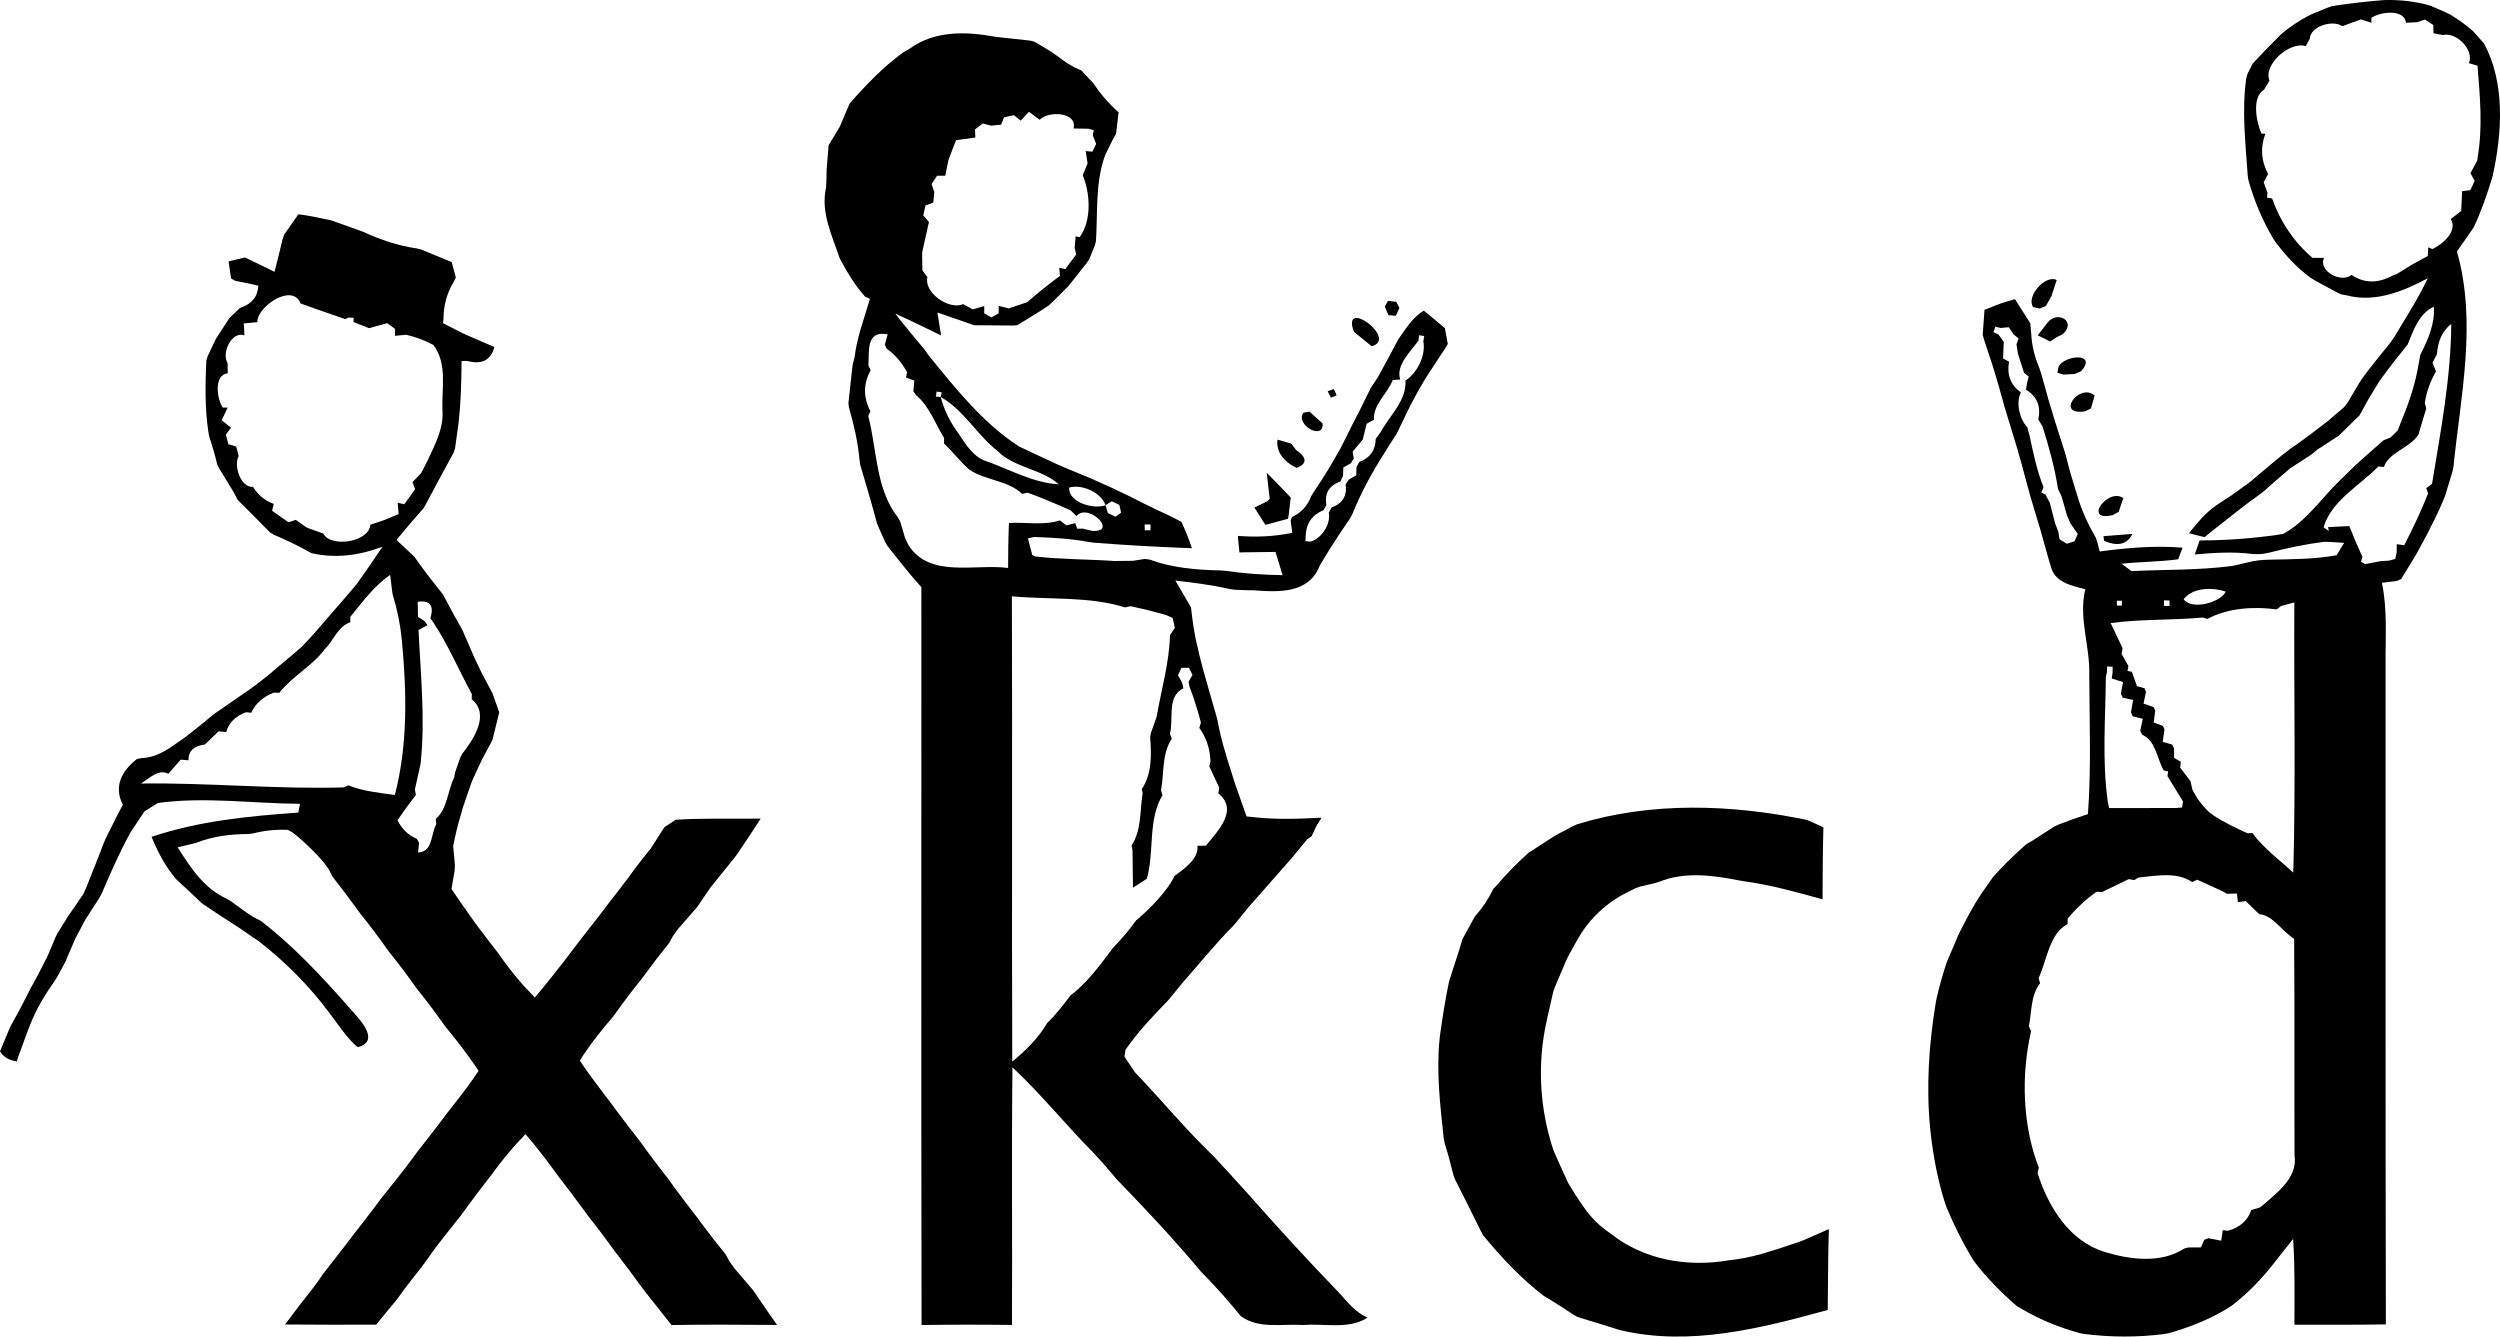
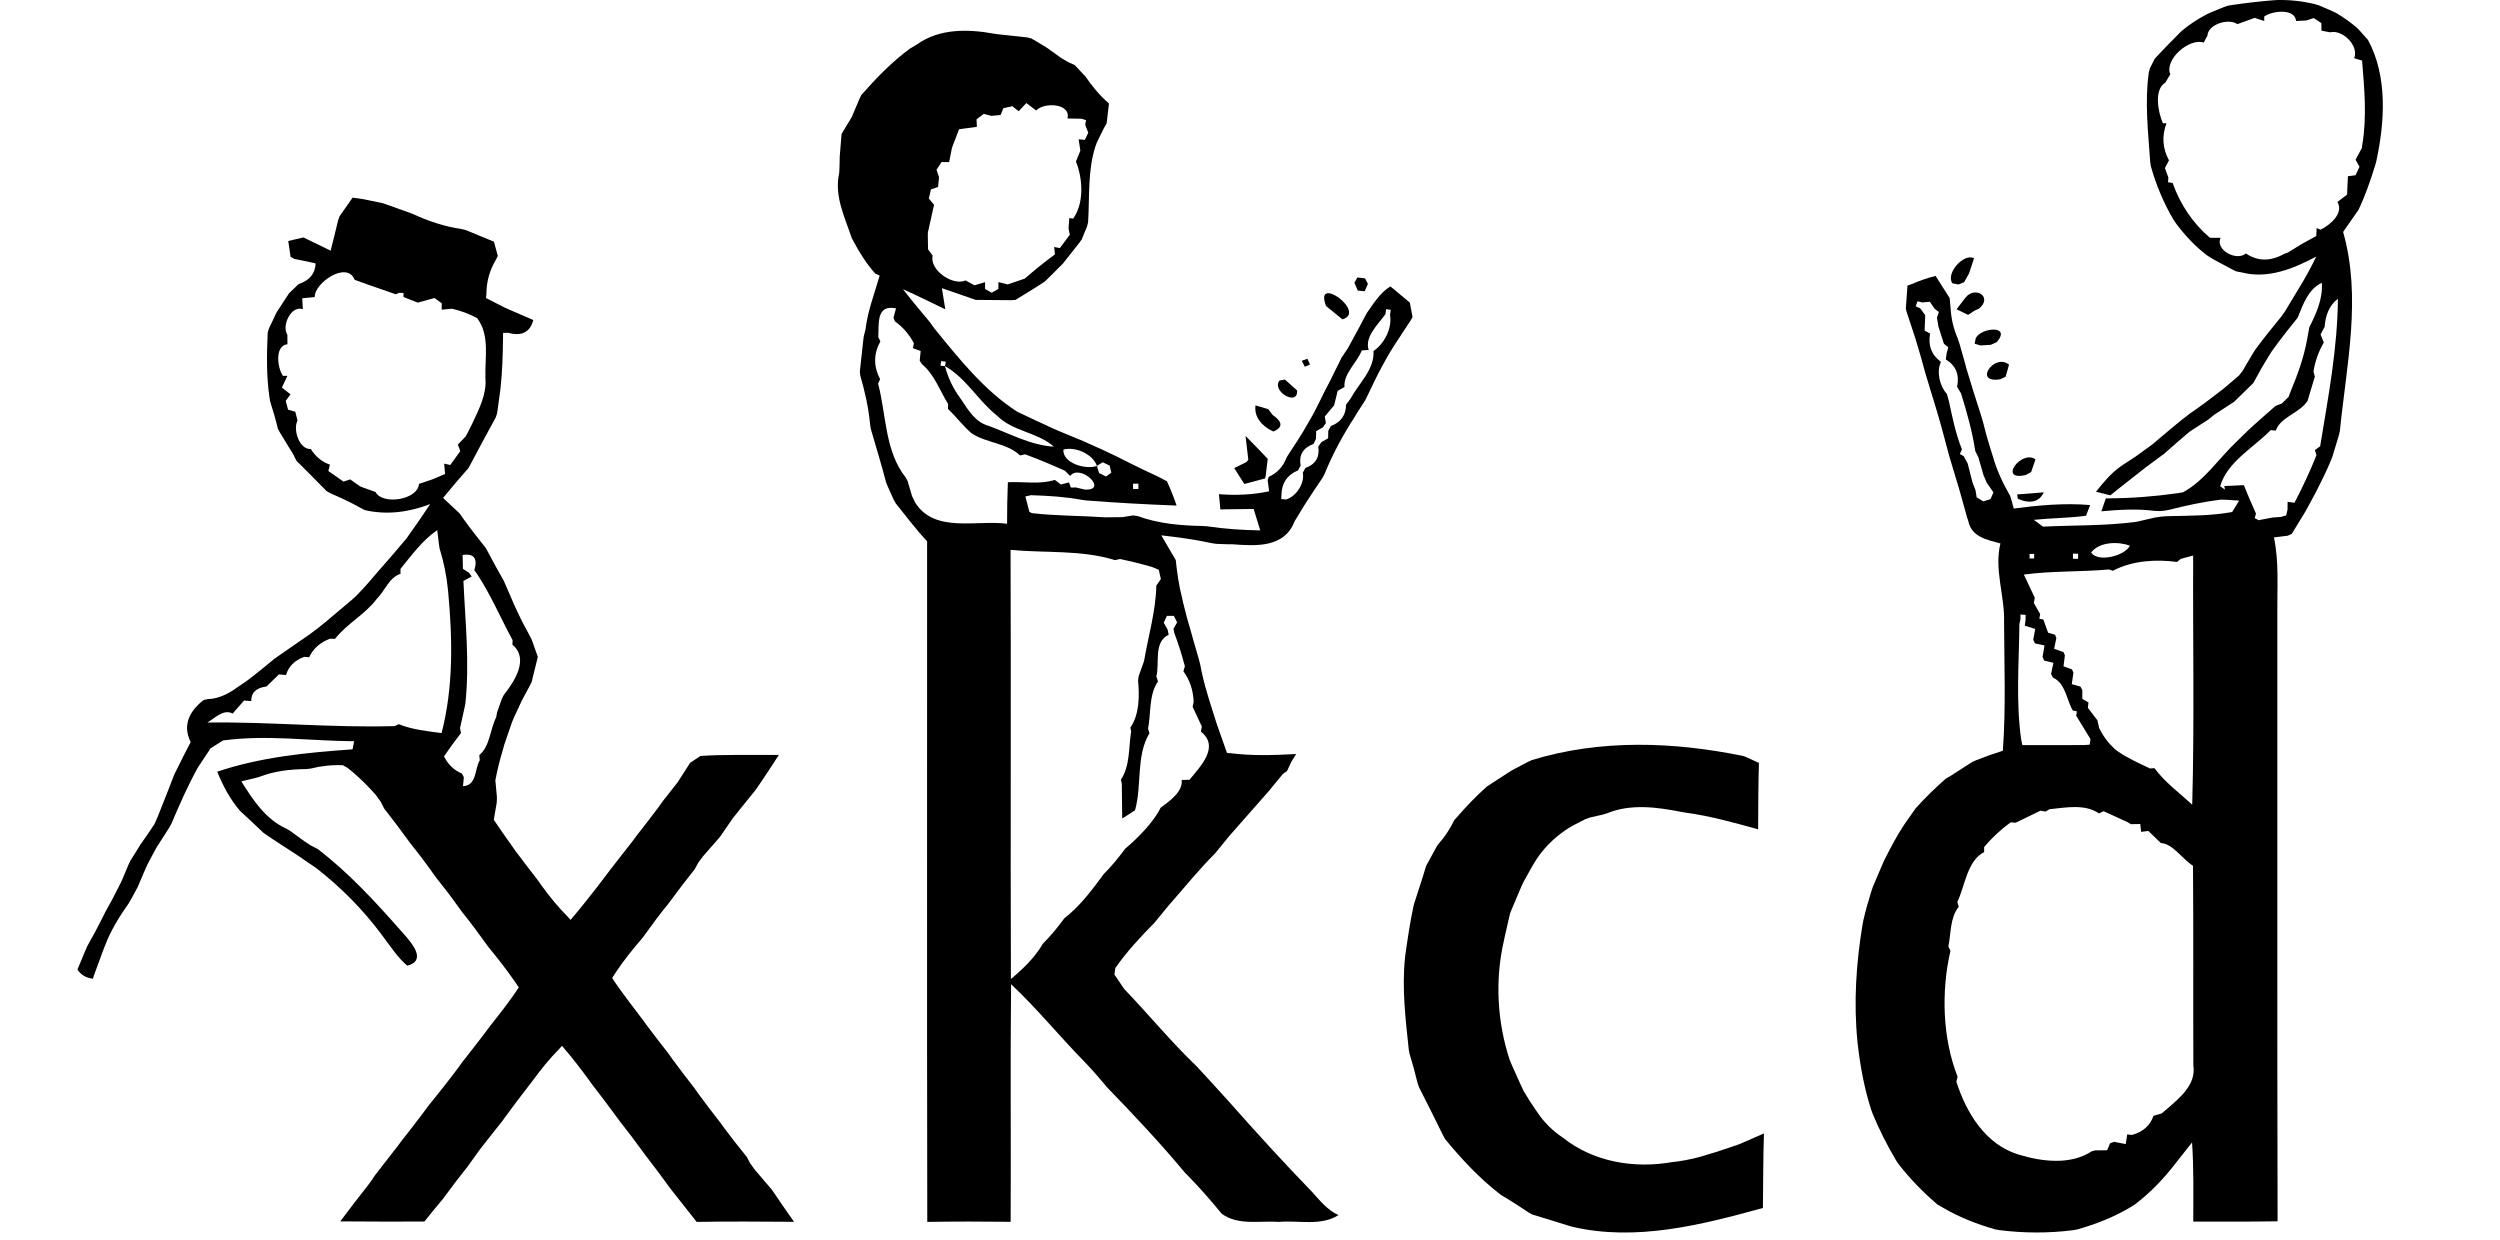
- <svg xmlns="http://www.w3.org/2000/svg" viewBox="103.488 64.851 264.903 141.626" width="264.903" height="141.626">
+ <svg xmlns="http://www.w3.org/2000/svg" viewBox="94.588 64.851 287.266 142.463" width="287.266px" height="142.463px">
  <g id="#000000ff" transform="matrix(1, 0, 0, 1, 35.55813, -19.73566)" style="">
    <path fill="#000000" opacity="1.00" d="M 314.98 85.25 L 315.59 85.15 C 317.16 84.92 318.75 84.74 320.34 84.61 L 320.71 84.59 C 322.15 84.56 323.59 84.71 325.01 85.06 L 325.51 85.21 C 325.89 85.38 326.66 85.71 327.05 85.88 L 327.51 86.10 C 328.39 86.62 329.22 87.22 329.99 87.90 C 330.28 88.22 330.85 88.86 331.13 89.18 C 333.40 93.37 333.06 98.63 332.07 103.17 L 331.93 103.66 C 331.39 105.38 330.81 107.09 330.03 108.71 C 329.71 109.17 329.08 110.07 328.76 110.53 L 328.27 111.24 C 330.41 118.77 328.66 126.49 327.90 134.07 L 327.79 134.58 C 327.60 135.21 327.22 136.45 327.03 137.08 L 326.84 137.56 C 326.35 138.75 325.77 139.89 325.19 141.04 L 324.95 141.49 C 324.74 141.87 324.33 142.63 324.13 143.01 L 323.87 143.47 C 323.50 144.08 322.74 145.32 322.37 145.93 L 321.92 146.14 C 321.52 146.19 320.72 146.29 320.32 146.34 C 320.92 149.19 320.68 152.11 320.71 155.00 C 320.73 178.31 320.68 201.61 320.74 224.92 C 317.51 224.98 314.28 224.95 311.05 224.96 C 311.05 221.92 311.12 218.89 310.91 215.86 C 310.49 216.40 309.64 217.47 309.22 218.00 C 309.15 218.08 309.03 218.24 308.97 218.32 C 307.64 220.04 306.13 221.62 304.40 222.94 L 303.97 223.22 C 302.03 224.41 299.89 225.24 297.71 225.86 L 297.20 225.95 C 294.41 226.30 291.59 226.29 288.81 225.94 L 288.30 225.85 C 286.22 225.27 284.20 224.47 282.34 223.39 L 281.65 222.99 C 280.01 221.59 278.49 220.03 277.17 218.33 L 276.88 217.89 C 275.86 216.17 274.96 214.38 274.20 212.54 L 274.02 212.04 C 273.25 209.63 272.79 207.13 272.50 204.62 C 272.49 204.55 272.48 204.41 272.47 204.33 C 272.01 199.83 272.31 195.27 273.05 190.81 L 273.15 190.30 C 273.41 189.18 273.72 188.07 274.07 186.97 L 274.24 186.47 C 274.54 185.77 275.14 184.36 275.44 183.66 C 275.47 183.59 275.54 183.45 275.57 183.38 C 276.28 181.98 277.01 180.57 277.89 179.26 C 278.20 178.81 278.84 177.92 279.15 177.47 C 280.23 176.26 281.40 175.13 282.61 174.06 L 283.31 173.65 C 283.46 173.55 283.78 173.34 283.94 173.24 C 284.36 172.97 285.20 172.43 285.62 172.16 L 286.10 171.94 C 287.11 171.54 288.13 171.18 289.17 170.85 C 289.53 165.93 289.33 161.00 289.31 156.07 C 289.40 153.04 288.15 150.04 288.89 147.03 C 287.39 146.62 285.59 146.30 285.21 144.50 L 285.05 144.00 C 284.74 142.88 284.42 141.76 284.11 140.64 L 283.96 140.15 C 283.77 139.51 283.38 138.23 283.19 137.59 L 283.04 137.09 C 282.46 134.91 281.89 132.74 281.22 130.60 L 281.06 130.09 C 280.87 129.46 280.49 128.19 280.29 127.55 L 280.15 127.04 C 279.84 125.89 279.51 124.75 279.16 123.62 L 279.00 123.11 C 278.79 122.48 278.37 121.21 278.16 120.57 L 278.02 120.07 C 278.06 119.41 278.16 118.08 278.21 117.41 C 278.33 117.36 278.58 117.27 278.70 117.23 C 279.59 116.84 280.50 116.53 281.44 116.29 C 281.85 116.93 282.66 118.20 283.06 118.84 C 283.09 119.15 283.14 119.77 283.17 120.07 C 283.24 121.24 283.51 122.36 283.97 123.44 L 284.20 124.12 C 284.36 124.69 284.68 125.81 284.84 126.38 L 284.97 126.89 C 285.17 127.53 285.56 128.83 285.76 129.48 L 285.92 129.98 C 286.12 130.60 286.52 131.84 286.71 132.46 L 286.86 132.97 C 287.15 134.16 287.48 135.33 287.85 136.49 L 288.01 136.99 C 288.46 138.60 289.17 140.12 290.01 141.57 L 290.17 142.07 L 290.42 143.02 C 293.33 142.64 296.27 142.37 299.20 142.62 L 298.73 143.85 C 296.74 144.12 294.72 144.11 292.73 144.32 C 293.00 144.52 293.52 144.90 293.78 145.10 C 297.32 144.93 300.89 145.02 304.41 144.56 C 304.48 144.54 304.61 144.52 304.68 144.51 L 306.68 144.05 L 307.27 143.96 L 307.84 143.91 L 308.44 143.89 C 310.80 143.84 313.18 143.85 315.52 143.42 C 315.72 143.09 316.12 142.44 316.32 142.11 L 314.78 142.01 L 314.17 142.00 C 312.21 142.25 310.27 142.66 308.36 143.15 L 307.78 143.26 L 307.22 143.31 L 306.63 143.29 C 304.58 143.03 302.53 143.15 300.49 143.34 L 301.00 141.86 L 301.27 141.85 C 303.96 141.84 306.64 141.63 309.31 141.25 L 309.88 141.15 C 312.39 139.77 313.97 137.27 316.02 135.34 C 316.36 135.01 317.03 134.35 317.37 134.02 C 318.39 133.07 319.45 132.17 320.49 131.24 L 321.24 130.94 C 321.43 130.75 321.81 130.38 322.00 130.19 L 322.28 129.46 C 323.05 127.61 323.73 125.72 324.10 123.75 C 324.17 123.36 324.32 122.57 324.39 122.18 C 325.19 120.60 325.96 118.90 325.82 117.08 C 324.24 117.82 323.66 119.59 323.05 121.09 C 322.76 121.46 322.17 122.19 321.88 122.55 C 321.26 123.33 320.66 124.13 320.08 124.94 L 319.78 125.42 C 319.23 126.29 318.71 127.18 318.23 128.09 L 317.95 128.60 C 317.21 129.31 316.47 130.04 315.74 130.76 C 315.18 131.13 314.05 131.86 313.49 132.22 C 313.32 132.36 312.98 132.64 312.80 132.78 C 312.25 133.14 311.15 133.86 310.60 134.21 C 309.63 135.04 308.66 135.87 307.71 136.72 C 307.19 137.10 306.16 137.87 305.64 138.25 C 304.28 139.34 302.88 140.39 301.53 141.50 L 301.14 141.41 L 299.87 141.09 C 300.71 140.04 301.58 138.98 302.69 138.19 L 303.13 137.89 C 303.45 137.68 304.10 137.26 304.42 137.05 C 304.91 136.69 305.89 135.98 306.38 135.63 C 306.50 135.52 306.76 135.31 306.88 135.20 C 308.14 134.14 309.39 133.06 310.71 132.07 L 311.35 131.63 C 312.44 130.86 313.49 130.05 314.54 129.24 C 314.98 128.86 315.87 128.11 316.31 127.73 C 316.42 127.59 316.64 127.30 316.75 127.16 L 317.02 126.68 C 317.24 126.29 317.70 125.53 317.93 125.15 L 318.22 124.70 C 319.15 123.43 320.15 122.21 321.15 120.98 C 321.27 120.82 321.51 120.49 321.62 120.32 L 321.96 119.75 C 322.21 119.34 322.71 118.52 322.95 118.11 L 323.23 117.65 C 323.94 116.49 324.59 115.30 325.18 114.07 C 322.56 115.46 319.63 116.67 316.62 115.89 L 316.02 115.78 C 315.91 115.73 315.69 115.63 315.59 115.58 C 315.02 115.28 313.90 114.67 313.33 114.37 L 312.66 113.95 C 311.30 112.93 310.14 111.68 309.12 110.33 L 308.82 109.90 C 307.67 107.97 306.79 105.87 306.18 103.70 L 306.10 103.18 C 305.87 99.77 305.46 96.33 305.94 92.92 L 306.07 92.43 C 306.21 92.15 306.49 91.60 306.63 91.32 C 307.50 90.38 308.40 89.46 309.31 88.55 C 309.39 88.47 309.55 88.31 309.63 88.22 C 310.53 87.45 311.52 86.79 312.58 86.24 L 313.07 86.01 L 314.54 85.41 C 314.65 85.37 314.87 85.29 314.98 85.25 M 319.20 86.49 L 319.21 87.00 L 318.10 86.64 C 317.60 86.82 316.61 87.18 316.12 87.36 C 315.09 86.64 312.74 87.39 312.68 88.68 L 312.25 89.48 C 310.60 88.92 307.70 91.42 308.41 93.13 L 307.83 94.09 C 306.51 94.87 307.00 97.48 307.56 98.75 L 307.97 98.75 C 307.42 100.23 307.52 101.65 308.26 103.01 L 307.79 103.90 L 308.19 104.99 L 308.15 105.53 L 308.68 105.61 C 309.53 108.04 311.00 110.25 312.97 111.91 L 314.19 111.91 C 313.54 113.33 316.05 114.63 317.10 113.71 C 318.45 114.63 319.92 114.64 321.52 113.75 C 321.62 113.72 321.81 113.65 321.90 113.62 L 323.42 112.68 C 323.48 112.65 323.62 112.57 323.68 112.53 L 325.18 111.71 L 325.23 110.79 L 325.66 110.98 C 326.72 110.50 328.40 109.08 327.61 107.80 L 328.73 106.94 C 328.73 106.84 328.74 106.65 328.74 106.55 L 328.82 104.84 L 329.70 104.72 L 330.15 103.75 L 329.70 102.94 L 330.43 101.58 C 330.43 101.50 330.45 101.35 330.46 101.28 C 331.02 98.05 330.71 94.79 330.45 91.55 L 329.54 91.28 C 330.12 89.85 328.19 87.94 326.77 88.30 L 325.78 88.11 L 325.77 87.24 L 324.89 86.66 L 324.03 86.94 L 322.87 87.00 C 322.72 85.51 320.12 85.82 319.20 86.49 M 279.36 119.20 L 279.16 119.79 L 279.68 120.02 L 280.25 120.81 C 280.24 121.25 280.20 122.13 280.18 122.57 L 280.81 122.91 C 280.56 124.30 280.98 125.39 282.06 126.17 C 281.51 127.29 281.93 129.00 282.74 129.85 L 282.97 130.68 C 283.37 132.54 283.75 134.44 284.47 136.22 L 284.23 136.76 L 284.67 137.00 L 285.13 137.85 C 285.26 138.39 285.54 139.47 285.68 140.01 L 286.03 140.92 L 286.16 141.73 L 286.93 142.20 L 287.75 141.94 L 288.09 141.16 C 287.89 140.88 287.50 140.32 287.31 140.04 L 286.94 139.16 C 286.80 138.65 286.51 137.64 286.36 137.14 L 286.00 136.41 C 285.66 134.16 285.04 131.97 284.37 129.80 L 283.91 129.03 C 284.21 127.65 283.78 126.60 282.61 125.88 L 282.72 125.15 L 282.90 124.49 L 282.40 124.09 C 282.24 123.59 281.92 122.59 281.76 122.09 L 281.60 121.07 L 281.82 120.44 L 281.32 120.05 L 280.78 119.26 L 279.91 119.34 L 279.36 119.20 M 326.15 122.12 L 325.68 123.02 L 326.05 123.94 C 325.45 124.98 325.05 126.09 324.86 127.29 L 325.02 127.86 C 324.84 128.45 324.48 129.63 324.31 130.22 L 324.20 130.62 C 323.28 132.08 321.07 132.48 320.53 134.07 L 319.95 134.01 C 317.96 136.05 314.97 137.63 314.14 140.46 C 314.28 140.56 314.56 140.75 314.69 140.85 L 314.62 140.44 C 315.18 140.41 316.30 140.36 316.86 140.33 C 317.30 141.43 317.77 142.53 318.26 143.61 L 318.10 144.12 L 318.56 144.36 L 320.18 144.05 L 321.09 143.99 L 321.73 143.81 L 321.88 143.15 L 321.89 142.25 L 322.68 142.36 C 323.61 140.57 324.47 138.75 325.21 136.88 L 325.02 136.31 L 325.63 135.86 C 326.55 130.25 327.63 124.61 327.67 118.92 C 326.65 119.67 326.23 120.89 326.15 122.12 M 299.31 148.08 C 300.16 149.28 303.25 148.42 303.77 147.28 C 302.39 146.79 300.26 146.83 299.31 148.08 M 292.24 148.24 L 292.24 148.76 L 292.76 148.76 L 292.77 148.24 L 292.24 148.24 M 297.23 148.20 L 297.22 148.79 L 297.81 148.80 L 297.82 148.22 L 297.23 148.20 M 301.82 150.17 L 301.34 150.02 C 298.09 150.32 294.81 150.17 291.58 150.61 C 291.89 151.27 292.52 152.61 292.84 153.27 L 292.73 153.87 L 293.46 155.16 L 293.36 155.68 L 293.82 155.77 L 294.37 157.29 L 295.17 157.52 L 295.32 157.90 L 295.06 159.14 L 296.14 159.52 L 296.30 159.89 L 296.14 161.15 L 297.11 161.50 L 297.28 161.88 L 297.09 163.20 L 298.09 163.48 L 298.30 163.89 L 298.30 164.90 L 299.01 165.30 L 298.94 165.92 C 299.21 166.28 299.76 167.00 300.04 167.36 L 300.23 168.23 C 300.68 169.16 301.28 169.96 302.03 170.66 C 302.13 170.73 302.34 170.89 302.45 170.97 C 303.58 171.74 304.84 172.30 306.08 172.89 L 306.59 172.85 C 307.79 174.48 309.45 175.69 310.93 177.05 C 311.19 167.51 310.99 157.96 311.04 148.42 L 309.63 148.80 L 309.18 149.16 C 306.75 148.83 304.02 149.00 301.82 150.17 M 291.20 155.20 L 291.19 155.77 L 291.07 156.30 C 291.03 160.70 290.66 165.16 291.27 169.52 C 291.30 169.69 291.37 170.04 291.41 170.21 C 293.78 170.22 296.15 170.20 298.53 170.20 L 299.15 170.15 L 299.24 169.51 C 298.83 168.84 298.01 167.50 297.60 166.83 L 297.67 166.32 L 297.21 166.23 C 296.48 165.01 296.39 163.10 294.93 162.45 L 294.71 162.03 L 294.98 160.75 L 293.91 160.49 L 293.73 160.07 L 293.96 158.75 L 292.86 158.52 L 292.66 158.10 L 292.89 156.86 L 291.69 156.48 L 291.78 155.85 L 291.79 155.24 L 291.20 155.20 M 294.08 177.84 L 293.49 177.74 C 292.78 178.08 291.35 178.77 290.64 179.12 L 290.08 179.08 C 288.94 179.89 287.92 180.85 287.02 181.91 L 287.02 182.50 C 285.07 183.49 284.84 186.33 283.94 188.23 L 284.10 188.77 C 283.09 190.07 283.22 191.81 282.91 193.34 L 283.15 193.84 C 282.08 198.47 282.22 203.86 283.97 208.31 L 283.83 208.88 C 284.97 212.47 287.19 216.12 291.00 217.26 C 293.66 218.07 296.94 218.48 299.38 216.88 L 299.80 216.77 L 301.15 216.76 L 301.49 215.96 L 301.95 215.79 L 303.29 216.05 L 303.46 214.94 L 304.01 215.00 C 305.29 214.64 306.11 213.90 306.48 212.80 L 307.41 212.53 C 307.58 212.39 307.92 212.10 308.09 211.96 C 309.54 210.70 311.40 209.18 311.06 207.01 C 311.03 199.36 311.08 191.71 311.02 184.07 C 309.81 183.31 308.67 181.51 307.33 181.46 C 306.97 181.11 306.25 180.42 305.89 180.07 L 305.06 180.17 L 304.96 179.27 L 303.89 179.29 L 303.48 179.05 C 302.80 178.74 301.43 178.11 300.75 177.80 L 300.21 178.05 C 298.57 176.93 296.37 177.39 294.54 177.57 C 294.43 177.64 294.20 177.77 294.08 177.84 Z" />
    <path d="M164.34,89.73 C166.96,87.83 170.27,87.91 173.32,88.47 C173.41,88.48 173.59,88.51 173.68,88.52 C174.54,88.61 176.24,88.80 177.10,88.89 L177.57,89.02 C177.90,89.22 178.58,89.62 178.91,89.82 L179.38,90.11 C179.77,90.39 180.56,90.95 180.95,91.24 C181.15,91.35 181.54,91.59 181.74,91.71 L182.52,92.06 L183.24,92.83 L183.75,93.37 C184.53,94.51 185.41,95.58 186.46,96.48 C186.39,97.05 186.26,98.19 186.19,98.76 L185.85,99.36 C185.65,99.76 185.26,100.57 185.06,100.97 L184.88,101.47 C184.00,104.25 184.24,107.24 184.06,110.12 L183.94,110.61 C183.79,110.98 183.48,111.72 183.33,112.09 L183.05,112.49 C182.42,113.29 181.78,114.09 181.15,114.89 C180.77,115.27 180.02,116.02 179.65,116.39 C179.51,116.53 179.23,116.80 179.08,116.94 C177.98,117.68 176.84,118.35 175.71,119.05 L175.21,119.08 C174.31,119.07 172.50,119.05 171.60,119.05 L171.16,119.05 C169.86,118.60 168.56,118.15 167.26,117.70 C167.36,118.31 167.56,119.52 167.65,120.13 C166.04,119.35 164.43,118.55 162.79,117.82 C163.78,119.10 164.82,120.34 165.86,121.58 L166.36,122.28 C169.21,125.78 172.09,129.43 175.92,131.90 L176.43,132.14 C176.83,132.33 177.62,132.70 178.02,132.89 L178.57,133.14 C178.94,133.31 179.70,133.67 180.07,133.84 L180.60,134.07 C181.16,134.30 182.28,134.77 182.84,135.00 L183.48,135.26 C183.85,135.43 184.59,135.76 184.96,135.93 L185.47,136.15 C185.85,136.33 186.61,136.69 186.99,136.87 L187.47,137.10 C187.85,137.29 188.60,137.67 188.98,137.86 L189.47,138.10 C190.67,138.72 191.94,139.22 193.12,139.89 C193.54,140.80 193.91,141.73 194.23,142.68 C190.76,142.55 187.29,142.36 183.83,142.09 L183.33,142.02 C181.43,141.67 179.50,141.55 177.58,141.49 L177.53,141.48 C177.47,141.50 177.34,141.52 177.28,141.54 L176.85,141.63 C176.96,142.07 177.20,142.96 177.31,143.40 C177.38,143.44 177.53,143.51 177.60,143.55 C180.40,143.87 183.22,143.84 186.04,144.03 C186.52,144.02 187.49,144.01 187.98,144.01 L189.24,143.81 L189.74,143.88 C192.15,144.77 194.74,144.98 197.29,145.03 L197.80,145.07 C199.80,145.37 201.82,145.50 203.84,145.53 C203.65,144.92 203.27,143.69 203.08,143.07 C202.24,143.08 200.57,143.10 199.74,143.11 L199.26,143.13 C199.22,142.69 199.13,141.81 199.09,141.37 C201.02,141.52 202.96,141.45 204.86,141.04 C204.82,140.72 204.73,140.07 204.69,139.75 L204.83,139.37 C205.80,138.93 206.48,138.19 206.87,137.15 L207.15,136.70 C207.73,135.84 208.29,134.97 208.83,134.08 L209.10,133.61 C209.31,133.25 209.72,132.53 209.93,132.17 L210.18,131.68 C210.37,131.30 210.75,130.54 210.94,130.17 L211.19,129.65 C211.40,129.25 211.80,128.46 212.01,128.07 L212.26,127.55 C212.43,127.21 212.77,126.52 212.94,126.18 L213.19,125.67 C213.37,125.40 213.73,124.87 213.91,124.60 C214.23,124.01 214.88,122.82 215.20,122.23 C215.36,121.93 215.67,121.34 215.82,121.05 L216.09,120.55 C216.88,119.44 217.60,118.23 218.79,117.50 L219.24,117.86 C219.69,118.24 220.58,118.99 221.03,119.36 C221.11,119.78 221.26,120.61 221.34,121.03 L221.10,121.44 C220.86,121.81 220.37,122.54 220.13,122.91 L219.83,123.38 C218.40,125.46 217.25,127.73 216.18,130.02 L215.92,130.55 C215.69,130.90 215.25,131.60 215.02,131.95 L214.73,132.43 C213.37,134.53 212.17,136.73 211.23,139.05 L211.00,139.49 C210.76,139.84 210.28,140.55 210.04,140.91 L209.73,141.38 C209.15,142.25 208.60,143.12 208.07,144.02 L207.78,144.50 C206.61,147.54 203.37,147.33 200.68,147.13 L200.16,147.13 L198.80,147.08 L198.31,147.01 C196.38,146.58 194.43,146.33 192.47,146.10 C193.02,147.05 193.57,148.00 194.13,148.94 C194.29,150.38 194.48,151.83 194.85,153.24 L194.98,153.84 C195.25,154.98 195.56,156.11 195.90,157.24 L196.06,157.82 C196.25,158.47 196.62,159.77 196.81,160.42 L196.94,160.94 C197.16,162.13 197.45,163.30 197.81,164.46 L197.96,164.98 C198.17,165.63 198.58,166.93 198.78,167.58 L198.96,168.10 C199.19,168.75 199.65,170.04 199.87,170.69 L200.02,171.10 L200.45,171.14 C202.88,171.44 205.32,171.37 207.76,171.24 L207.97,171.23 L207.43,172.09 C207.30,172.36 207.05,172.91 206.92,173.18 C206.80,173.27 206.56,173.43 206.44,173.52 C206.03,174.01 205.22,174.99 204.82,175.49 C203.30,177.21 201.79,178.94 200.27,180.66 C199.87,181.14 199.08,182.12 198.68,182.61 C196.77,184.53 195.07,186.64 193.29,188.66 C192.89,189.15 192.09,190.12 191.69,190.61 C190.08,192.25 188.50,193.93 187.19,195.82 L187.08,196.56 C187.37,196.98 187.93,197.82 188.21,198.23 C191.02,201.16 193.60,204.31 196.54,207.12 C197.77,208.43 198.97,209.78 200.19,211.11 C203.32,214.66 206.51,218.15 209.80,221.55 C210.70,222.54 211.57,223.65 212.83,224.21 C210.80,225.50 208.26,224.79 206.01,224.99 C203.80,224.83 201.33,225.45 199.41,224.05 C198.17,222.53 196.87,221.05 195.50,219.65 C195.42,219.58 195.27,219.42 195.19,219.34 C192.36,215.94 189.33,212.72 186.26,209.55 C185.45,208.58 184.63,207.62 183.76,206.71 C180.85,203.76 178.24,200.52 175.21,197.68 C175.11,206.78 175.21,215.88 175.16,224.98 C171.97,224.94 168.77,224.94 165.58,224.99 C165.53,198.93 165.57,172.86 165.56,146.80 C164.29,145.42 163.16,143.93 161.99,142.47 L161.74,142.05 C161.57,141.66 161.22,140.88 161.04,140.49 L160.85,140.02 C160.30,137.95 159.69,135.89 159.08,133.84 L159.00,133.25 C158.82,131.37 158.40,129.54 157.88,127.74 L157.83,127.30 C157.92,126.47 158.10,124.81 158.19,123.98 L158.28,123.24 L158.40,122.76 C158.42,122.67 158.46,122.49 158.49,122.41 L158.49,122.38 C158.73,120.38 159.45,118.50 160.01,116.58 L160.11,116.25 L159.61,116.03 C158.61,114.92 157.82,113.66 157.12,112.35 L156.89,111.92 C156.09,109.50 154.87,107.11 155.46,104.46 C155.47,104.31 155.48,104.02 155.49,103.87 L155.51,103.15 C155.51,103.01 155.52,102.72 155.52,102.58 C155.57,101.94 155.67,100.64 155.73,99.99 L155.98,99.56 C156.22,99.17 156.68,98.40 156.91,98.02 L157.13,97.50 C157.29,97.12 157.62,96.35 157.78,95.97 L157.99,95.52 C159.70,93.57 161.51,91.69 163.62,90.15 L164.34,89.73 M174.32,97.02 L174.01,97.80 L172.94,97.90 L172.07,97.67 L171.24,98.30 L171.28,99.16 L169.59,99.39 C169.50,99.40 169.32,99.42 169.23,99.44 L168.48,101.40 C168.46,101.46 168.42,101.59 168.40,101.66 L168.09,103.21 L167.22,103.21 L166.64,104.09 L166.93,104.95 L166.82,106.07 L166.00,106.35 L165.76,107.40 L166.36,108.12 C166.18,108.92 165.83,110.51 165.65,111.30 C165.64,111.40 165.64,111.59 165.64,111.69 L165.67,113.24 L166.20,113.96 C165.80,115.58 168.49,117.48 169.98,116.81 L171.00,117.37 L172.22,117.01 L172.22,117.79 L172.98,118.22 L173.75,117.79 L173.76,117.00 L174.81,117.27 L176.43,116.72 C176.52,116.69 176.69,116.63 176.78,116.60 C177.90,115.63 179.05,114.69 180.25,113.82 L180.16,112.97 L180.81,113.10 C181.09,112.72 181.67,111.94 181.96,111.56 L181.81,110.84 L181.90,109.64 L182.34,109.71 C183.62,107.92 183.46,105.12 182.66,103.15 L183.17,101.90 L182.97,100.59 L183.68,100.66 L184.08,99.84 L183.72,98.91 L183.83,98.39 L183.30,98.23 L181.69,98.20 C182.11,96.44 178.99,96.31 178.10,97.28 L176.96,96.43 L176.08,97.37 L175.36,96.79 L174.32,97.02 M159.95,123.33 L160.19,123.81 C159.40,125.24 159.39,126.69 160.16,128.16 L159.93,128.66 C160.87,132.25 160.70,136.42 163.09,139.44 L163.32,139.86 C163.45,140.29 163.70,141.16 163.83,141.59 L164.19,142.34 C166.43,145.89 171.26,144.30 174.75,144.77 C174.75,143.18 174.77,141.59 174.84,140.00 C176.63,139.90 178.49,140.29 180.24,139.73 L180.93,140.26 L181.86,140.02 L182.08,140.61 L182.66,140.60 L183.66,140.84 C186.49,141.00 183.17,137.81 182.00,139.27 L181.38,138.67 C179.88,138.00 178.36,137.35 176.82,136.79 L176.24,136.92 C174.75,135.48 172.36,135.51 170.65,134.36 C169.67,133.51 168.90,132.46 167.96,131.58 L167.97,131.01 C167.02,129.46 166.39,127.61 164.97,126.43 L164.71,126.03 L164.82,124.92 L163.93,124.59 L164.04,124.02 C163.50,123.01 162.78,122.17 161.87,121.52 L161.69,121.10 L161.99,120.02 C159.68,119.55 160.04,121.77 159.95,123.33 M218.30,120.11 L218.23,120.68 C217.42,121.83 215.80,123.28 216.30,124.80 L215.51,124.85 C214.97,126.25 213.39,127.51 213.52,129.06 L212.74,129.49 C212.64,129.91 212.44,130.74 212.33,131.16 C212.07,131.48 211.53,132.12 211.26,132.44 L211.38,133.20 L211.04,133.69 L210.27,134.12 L210.24,135.02 L209.96,135.60 C208.76,136.04 208.26,136.87 208.48,138.09 L208.18,138.64 C206.96,139.14 206.32,140.06 206.28,141.38 L206.25,141.93 L206.80,141.98 C207.98,141.64 208.97,140.11 208.73,138.90 L209.03,138.36 C210.20,137.93 210.69,137.12 210.51,135.90 L210.87,135.39 L211.64,134.95 L211.66,134.07 L211.96,133.54 C213.10,133.11 213.68,132.30 213.70,131.10 L214.21,130.40 C215.15,128.65 217.00,127.02 216.85,124.92 C218.10,124.10 219.03,122.26 218.75,120.76 L218.84,120.19 L218.30,120.11 M167.18,126.08 L167.09,126.61 L167.61,126.65 L167.71,126.15 L167.18,126.08 M167.61,126.65 C167.96,128.00 168.56,129.24 169.40,130.38 C169.44,130.44 169.53,130.57 169.57,130.63 C170.34,131.80 171.16,133.11 172.60,133.51 C175.07,134.41 177.45,135.75 180.13,135.91 C178.22,134.23 175.42,134.18 173.61,132.36 C171.43,130.64 170.06,128.04 167.61,126.65 M181.22,136.25 C181.11,137.81 183.81,138.60 185.07,138.12 C184.62,136.76 182.56,135.86 181.22,136.25 M185.07,138.12 L185.32,138.94 L186.12,139.34 L186.72,138.91 L186.54,138.09 L185.74,137.70 L185.07,138.12 M189.22,140.16 L189.23,140.78 L189.84,140.77 L189.84,140.16 L189.22,140.16 M175.15,147.77 C175.21,164.21 175.13,180.64 175.19,197.08 C176.61,195.90 177.95,194.60 178.88,193.00 C179.79,192.11 180.58,191.12 181.33,190.10 C183.14,188.71 184.52,186.83 185.87,185.01 C186.77,184.11 187.57,183.12 188.33,182.10 C189.85,180.83 191.66,178.94 192.39,177.40 C193.38,176.67 194.98,175.57 194.81,174.21 L195.71,174.19 C196.94,172.66 199.23,170.42 197.02,168.65 L197.13,168.07 C196.86,167.50 196.34,166.37 196.07,165.80 L196.19,165.24 C196.14,163.89 195.74,162.72 195.01,161.72 L195.18,161.15 C194.84,159.85 194.44,158.57 193.96,157.31 L193.87,156.83 L194.29,156.10 L193.91,155.35 L193.12,155.35 L192.75,156.14 L193.19,156.92 L193.32,157.52 C191.54,158.37 192.31,160.76 191.90,162.32 L192.09,162.88 C191.02,164.45 191.30,166.52 190.95,168.32 L191.11,168.84 C189.54,171.44 190.27,174.81 189.45,177.70 C189.09,177.93 188.35,178.41 187.98,178.64 C187.97,177.65 187.94,175.65 187.93,174.65 L187.83,174.18 C188.91,172.54 188.70,170.47 189.01,168.62 L188.91,168.21 C189.98,166.64 189.96,164.56 189.80,162.75 L189.87,162.28 L190.44,160.69 C190.46,160.62 190.50,160.49 190.51,160.43 C191.00,157.58 191.84,154.78 191.90,151.88 L192.42,151.12 L192.18,150.06 L191.45,149.75 C190.21,149.39 188.96,149.08 187.71,148.82 L187.14,148.95 C183.33,147.75 179.13,148.15 175.15,147.77  Z " fill="#000000" opacity="1.00" />
    <path fill="#000000" opacity="1.00" d="M 99.54 107.30 C 100.72 107.41 101.87 107.72 103.03 107.94 L 103.51 108.11 C 104.13 108.33 105.37 108.77 105.98 108.99 L 106.48 109.18 C 108.26 110.00 110.14 110.63 112.09 110.91 L 112.57 111.03 C 113.64 111.47 114.71 111.92 115.79 112.36 C 115.90 112.77 116.12 113.58 116.23 113.99 L 116.01 114.44 C 115.28 115.65 114.92 116.98 114.92 118.41 L 114.87 118.83 L 115.26 119.03 C 115.68 119.25 116.53 119.68 116.96 119.90 L 117.47 120.13 C 118.18 120.43 119.60 121.05 120.31 121.36 C 119.94 122.76 118.98 123.25 117.44 122.83 L 116.84 122.84 L 116.83 123.41 C 116.81 125.38 116.75 127.35 116.53 129.31 C 116.51 129.40 116.49 129.60 116.48 129.69 C 116.39 130.29 116.23 131.49 116.15 132.09 L 115.99 132.56 C 115.01 134.33 114.07 136.11 113.12 137.89 L 112.85 138.38 C 111.86 139.50 110.89 140.65 109.94 141.80 C 110.41 142.25 111.36 143.13 111.84 143.58 L 112.34 144.29 C 113.15 145.41 114.00 146.49 114.86 147.57 L 115.12 148.05 C 115.70 149.15 116.30 150.25 116.92 151.33 L 117.15 151.86 C 117.33 152.28 117.69 153.10 117.87 153.51 L 118.08 154.02 C 118.27 154.41 118.64 155.19 118.82 155.58 L 119.07 156.09 C 119.28 156.47 119.68 157.22 119.88 157.60 L 120.12 158.07 C 120.30 158.57 120.65 159.56 120.83 160.06 C 120.59 161.02 120.35 161.98 120.12 162.95 L 119.89 163.41 C 119.68 163.81 119.25 164.61 119.03 165.01 L 118.79 165.52 C 118.61 165.90 118.26 166.65 118.09 167.03 L 117.86 167.58 C 117.64 168.23 117.19 169.52 116.97 170.17 L 116.81 170.76 C 116.46 171.91 116.17 173.07 115.95 174.25 L 116.01 174.87 L 116.13 176.20 L 116.11 176.81 L 115.87 178.19 L 115.77 178.79 C 116.43 179.77 117.11 180.74 117.80 181.71 L 118.27 182.38 C 119.09 183.48 119.92 184.55 120.76 185.64 L 121.25 186.33 C 122.18 187.61 123.17 188.83 124.29 189.95 C 124.37 190.03 124.52 190.20 124.60 190.29 L 124.70 190.16 C 125.74 188.94 126.74 187.67 127.73 186.40 C 128.10 185.91 128.84 184.94 129.21 184.45 C 130.02 183.39 130.86 182.35 131.67 181.30 L 132.18 180.61 C 133.03 179.52 133.89 178.43 134.71 177.32 L 135.20 176.63 C 135.76 175.90 136.33 175.18 136.90 174.47 C 137.26 173.91 137.97 172.80 138.33 172.24 C 138.63 172.04 139.23 171.64 139.52 171.45 C 142.22 171.27 144.93 171.36 147.63 171.33 C 147.86 171.33 148.31 171.33 148.53 171.33 C 147.74 172.55 146.95 173.77 146.13 174.96 L 145.81 175.41 C 144.93 176.48 144.08 177.56 143.21 178.64 C 142.85 179.17 142.13 180.22 141.76 180.75 C 141.12 181.49 140.47 182.23 139.82 182.97 C 139.68 183.16 139.40 183.53 139.26 183.72 L 138.84 184.49 C 137.93 185.63 137.04 186.78 136.18 187.96 L 135.81 188.45 C 134.87 189.60 133.98 190.79 133.12 192.00 L 132.83 192.39 C 131.76 193.63 130.73 194.91 129.81 196.28 L 129.37 196.97 L 129.89 197.74 C 130.83 199.08 131.83 200.37 132.82 201.68 L 133.31 202.35 C 134.13 203.45 134.97 204.53 135.82 205.62 L 136.31 206.31 C 137.12 207.43 137.97 208.52 138.82 209.61 L 139.31 210.31 C 140.13 211.42 140.96 212.51 141.81 213.60 L 142.31 214.29 C 143.12 215.38 143.97 216.45 144.83 217.51 L 145.25 218.29 C 145.39 218.48 145.66 218.85 145.80 219.04 C 146.44 219.79 147.08 220.54 147.72 221.29 C 148.09 221.83 148.82 222.90 149.19 223.44 C 149.46 223.82 150.00 224.60 150.27 224.98 C 146.54 224.96 142.81 224.92 139.08 224.99 C 138.13 223.78 137.18 222.58 136.23 221.38 L 135.89 220.93 C 135.02 219.73 134.14 218.54 133.23 217.38 L 132.90 216.93 C 132.03 215.73 131.14 214.55 130.22 213.39 L 129.89 212.94 C 129.01 211.74 128.12 210.55 127.21 209.38 L 126.88 208.93 C 125.87 207.54 124.82 206.17 123.70 204.87 L 123.61 204.76 C 123.53 204.84 123.39 205.01 123.31 205.09 C 122.14 206.27 121.10 207.58 120.12 208.92 L 119.78 209.36 C 118.86 210.53 117.97 211.73 117.09 212.93 L 116.76 213.39 C 115.89 214.46 115.06 215.55 114.20 216.63 C 113.83 217.15 113.09 218.17 112.72 218.69 C 111.87 219.75 111.03 220.83 110.23 221.94 L 109.91 222.37 C 109.19 223.22 108.49 224.08 107.79 224.95 C 104.57 224.96 101.35 224.96 98.13 224.93 C 99.14 223.58 100.16 222.24 101.21 220.92 C 101.33 220.76 101.58 220.42 101.70 220.26 L 102.09 219.67 C 102.95 218.54 103.84 217.44 104.70 216.31 L 105.21 215.63 C 106.06 214.55 106.91 213.46 107.74 212.35 L 108.24 211.67 C 109.41 210.22 110.57 208.77 111.68 207.28 L 112.18 206.59 C 113.03 205.50 113.89 204.42 114.72 203.32 L 115.23 202.63 C 116.23 201.37 117.22 200.11 118.14 198.79 L 118.64 198.05 L 118.17 197.35 C 117.23 196.00 116.22 194.70 115.18 193.44 L 114.82 192.95 C 113.97 191.75 113.09 190.58 112.17 189.44 L 111.81 188.95 C 110.96 187.75 110.08 186.59 109.16 185.45 L 108.81 184.97 C 107.96 183.76 107.07 182.59 106.15 181.45 L 105.80 180.97 C 104.95 179.79 104.07 178.64 103.18 177.50 L 102.78 176.72 C 102.64 176.52 102.36 176.14 102.22 175.94 C 101.40 175.00 100.51 174.12 99.57 173.31 C 99.42 173.18 99.10 172.93 98.95 172.81 C 98.82 172.74 98.56 172.60 98.44 172.52 C 97.20 172.46 95.96 172.59 94.73 172.90 L 94.23 172.96 C 92.37 172.97 90.51 173.19 88.76 173.88 L 88.18 174.03 L 86.76 174.37 C 88.10 176.51 89.55 178.73 91.94 179.81 L 92.40 180.08 C 92.79 180.36 93.57 180.94 93.96 181.22 C 94.15 181.35 94.54 181.60 94.73 181.73 L 95.53 182.14 C 99.07 184.84 102.09 188.13 105.03 191.46 C 105.15 191.59 105.39 191.86 105.51 192.00 C 106.32 192.93 108.11 194.96 105.83 195.55 C 104.78 194.67 104.03 193.51 103.21 192.43 L 102.88 191.98 C 100.73 189.09 98.17 186.50 95.32 184.30 L 94.61 183.82 C 93.76 183.22 92.89 182.64 92.01 182.08 L 91.54 181.78 C 90.79 181.30 90.06 180.80 89.32 180.30 C 88.43 179.45 87.53 178.60 86.62 177.77 C 85.47 176.44 84.65 174.88 83.99 173.26 C 89.00 171.57 94.29 171.06 99.54 170.69 L 99.72 169.76 C 94.71 169.73 89.66 168.99 84.66 169.67 C 84.31 169.89 83.59 170.35 83.23 170.57 C 82.87 171.12 82.14 172.22 81.77 172.77 C 80.62 174.85 79.66 177.03 78.73 179.22 C 78.67 179.34 78.53 179.58 78.47 179.70 C 78.11 180.26 77.38 181.39 77.02 181.96 L 76.75 182.45 C 76.55 182.82 76.16 183.57 75.96 183.94 L 75.73 184.46 C 75.56 184.84 75.24 185.61 75.07 185.99 L 74.86 186.50 C 74.67 186.85 74.29 187.55 74.10 187.90 L 73.82 188.38 C 72.75 189.90 71.76 191.49 71.10 193.24 L 70.93 193.66 C 70.67 194.38 70.14 195.82 69.87 196.54 L 69.71 197.05 C 68.90 196.95 68.31 196.59 67.93 195.99 C 68.16 195.45 68.61 194.37 68.83 193.83 L 69.05 193.32 C 69.69 192.20 70.29 191.08 70.86 189.93 L 71.12 189.40 C 71.31 189.06 71.68 188.38 71.87 188.04 L 72.12 187.56 C 72.32 187.18 72.71 186.42 72.90 186.04 L 73.13 185.53 C 73.29 185.14 73.63 184.35 73.79 183.95 L 74.00 183.51 C 74.22 183.16 74.66 182.46 74.88 182.10 L 75.17 181.63 C 75.72 180.86 76.26 180.07 76.78 179.28 L 77.12 178.51 C 77.36 177.92 77.82 176.73 78.06 176.14 L 78.27 175.61 C 78.43 175.20 78.74 174.39 78.90 173.98 L 79.10 173.49 C 79.30 173.11 79.68 172.34 79.87 171.95 L 80.13 171.42 C 80.33 171.03 80.74 170.25 80.94 169.86 C 79.96 167.89 80.82 166.28 82.43 165.02 L 82.94 164.91 C 84.40 164.88 85.61 164.08 86.75 163.26 L 87.41 162.81 C 88.51 161.98 89.57 161.10 90.63 160.23 L 91.33 159.75 C 92.09 159.23 92.84 158.71 93.59 158.18 L 94.30 157.70 C 95.27 157.01 96.21 156.27 97.11 155.49 C 97.70 154.99 98.88 154.00 99.47 153.50 C 99.59 153.40 99.81 153.20 99.92 153.10 C 100.11 152.90 100.48 152.51 100.67 152.31 C 100.84 152.13 101.17 151.76 101.34 151.57 L 102.50 150.22 C 103.59 148.98 104.67 147.74 105.73 146.47 C 106.10 145.95 106.83 144.91 107.20 144.38 C 107.51 143.92 108.15 142.98 108.46 142.51 C 106.04 143.44 103.49 143.79 100.94 143.20 L 100.50 142.97 C 99.36 142.33 98.17 141.77 96.97 141.26 L 96.55 141.01 C 95.41 139.84 94.25 138.69 93.10 137.54 L 92.70 136.75 C 92.58 136.55 92.34 136.16 92.22 135.97 C 91.96 135.54 91.44 134.69 91.18 134.26 L 90.96 133.85 C 90.71 132.80 90.41 131.77 90.08 130.75 L 90.00 130.29 C 89.63 127.81 89.68 125.30 89.79 122.81 L 89.93 122.34 C 90.15 121.88 90.59 120.94 90.81 120.48 C 91.17 119.93 91.88 118.84 92.24 118.29 C 92.52 118.02 93.07 117.48 93.35 117.22 C 94.60 116.82 95.24 116.03 95.30 114.86 L 94.49 114.67 C 94.08 114.58 93.27 114.42 92.86 114.34 L 92.42 114.10 C 92.36 113.65 92.22 112.73 92.15 112.28 C 92.58 112.18 93.45 111.97 93.89 111.87 L 94.31 112.07 C 94.99 112.40 96.34 113.06 97.02 113.39 C 97.32 112.24 97.60 111.09 97.87 109.94 L 98.04 109.45 C 98.42 108.91 99.17 107.84 99.54 107.30 M 95.20 118.72 L 93.76 118.86 L 93.83 120.12 C 92.50 119.62 91.36 122.01 92.05 123.05 L 92.06 124.14 C 90.57 124.31 90.90 126.85 91.54 127.78 L 92.05 127.78 L 91.42 129.12 L 92.41 129.90 L 91.86 130.65 L 92.13 131.66 L 92.96 131.90 L 93.22 132.91 C 92.66 133.95 93.44 136.27 94.74 136.18 C 95.29 137.06 96.02 137.66 96.94 137.98 L 96.76 138.71 C 97.20 139.02 98.07 139.63 98.50 139.93 L 99.27 139.67 L 100.38 140.46 C 100.44 140.48 100.56 140.53 100.62 140.56 L 102.18 141.12 C 102.97 142.65 107.05 142.04 107.17 140.19 L 108.45 139.76 C 108.53 139.73 108.68 139.67 108.76 139.65 L 110.17 139.05 L 110.07 137.86 L 110.77 138.02 C 111.06 137.62 111.63 136.82 111.92 136.42 L 111.64 135.67 L 112.50 134.78 C 112.54 134.71 112.64 134.55 112.69 134.47 L 113.32 133.21 C 114.08 131.57 114.96 129.91 114.81 128.04 C 114.72 125.75 115.36 123.11 113.85 121.14 C 112.94 120.65 111.98 120.29 110.97 120.06 L 109.78 120.17 L 109.79 119.44 L 108.96 118.83 C 108.48 118.96 107.52 119.23 107.03 119.36 L 105.39 118.71 L 105.40 118.26 L 104.90 118.23 L 104.51 118.40 C 103.80 118.15 102.37 117.66 101.65 117.41 C 101.58 117.39 101.44 117.34 101.36 117.31 L 99.78 116.74 C 98.92 114.50 95.12 117.11 95.20 118.72 M 105.05 149.95 L 105.05 150.52 C 103.72 150.96 103.28 152.46 102.34 153.38 C 101.00 155.18 98.91 156.23 97.53 157.99 L 96.95 157.98 C 95.82 158.40 95.02 159.11 94.55 160.11 L 93.99 160.06 C 92.86 160.48 92.17 161.18 91.90 162.15 L 91.08 162.08 C 90.72 162.42 90.01 163.12 89.65 163.47 C 88.46 163.62 87.88 164.18 87.90 165.15 L 87.08 165.08 C 86.75 165.46 86.09 166.21 85.76 166.58 C 84.72 166.01 83.70 167.12 82.86 167.61 C 90.04 167.51 97.20 168.23 104.38 168.02 L 104.84 167.80 C 106.41 168.43 108.11 168.60 109.77 168.82 C 111.14 163.54 111.03 158.01 110.53 152.63 C 110.52 152.55 110.51 152.40 110.50 152.32 C 110.34 150.72 110.02 149.15 109.54 147.60 C 109.53 147.54 109.51 147.42 109.50 147.36 L 109.27 145.50 C 107.57 146.67 106.34 148.37 105.05 149.95 M 112.19 148.35 C 112.20 148.75 112.21 149.55 112.22 149.95 L 112.92 150.40 L 113.23 150.83 L 112.28 151.34 C 112.49 156.01 113.00 160.69 112.51 165.37 C 112.50 165.42 112.49 165.53 112.48 165.58 C 112.33 166.25 112.04 167.58 111.89 168.25 L 112.00 168.82 C 111.32 169.69 110.67 170.58 110.05 171.50 C 110.51 172.43 111.19 173.09 112.10 173.47 L 112.33 173.90 L 112.23 174.92 C 113.84 174.85 113.56 172.93 114.16 171.94 L 114.10 171.36 C 115.34 170.33 115.34 168.39 116.05 166.99 L 116.15 166.43 C 116.29 166.04 116.56 165.26 116.70 164.87 L 116.92 164.44 C 118.11 162.94 119.88 160.28 117.91 158.67 L 117.93 158.14 C 116.55 155.60 115.42 152.92 113.83 150.51 L 113.53 150.11 C 113.95 148.76 113.50 148.17 112.19 148.35 Z" />
    <path fill="#000000" opacity="1.00" d="M 283.36 117.13 C 282.59 115.95 284.71 113.65 285.86 114.26 C 285.72 114.69 285.43 115.56 285.29 116.00 C 285.15 116.26 284.86 116.77 284.71 117.02 L 284.06 117.28 L 283.36 117.13 Z" />
    <path fill="#000000" opacity="1.00" d="M 215.00 116.47 L 215.88 116.57 L 216.21 117.21 L 215.84 118.05 L 215.05 117.98 L 214.66 117.07 L 215.00 116.47 Z" />
    <path fill="#000000" opacity="1.00" d="M 211.40 119.75 C 209.97 116.01 216.15 120.48 213.28 121.28 C 212.81 120.90 211.87 120.13 211.40 119.75 Z" />
    <path fill="#000000" opacity="1.00" d="M 284.89 118.77 C 285.96 117.43 288.03 118.66 286.47 120.02 L 285.89 120.30 C 285.71 120.41 285.35 120.65 285.17 120.77 C 284.84 120.61 284.18 120.28 283.85 120.12 C 284.11 119.78 284.63 119.10 284.89 118.77 Z" />
    <path fill="#000000" opacity="1.00" d="M 286.06 123.43 C 286.72 122.19 290.19 121.92 288.47 123.90 L 287.78 124.21 L 286.60 124.28 L 285.93 124.08 L 286.06 123.43 Z" />
    <path fill="#000000" opacity="1.00" d=" M 208.61 126.04 L 209.26 125.81 L 209.56 126.47 L 208.96 126.73 L 208.61 126.04 Z" />
    <path fill="#000000" opacity="1.00" d="M 288.87 128.17 C 285.68 128.68 288.22 125.10 289.88 126.49 C 289.78 126.84 289.59 127.53 289.49 127.87 L 288.87 128.17 Z" />
    <path fill="#000000" opacity="1.00" d="M 206.05 128.31 L 206.68 128.20 C 207.03 128.51 207.72 129.14 208.07 129.45 C 208.23 131.34 205.10 129.56 206.05 128.31 Z" />
    <path fill="#000000" opacity="1.00" d="M 203.29 131.17 C 203.65 131.28 204.39 131.50 204.76 131.60 L 205.26 132.26 C 206.43 133.07 206.46 133.70 205.35 134.17 L 204.77 133.87 C 203.65 133.13 203.16 132.23 203.29 131.17 Z" />
    <path fill="#000000" opacity="1.00" d="M 202.15 134.68 C 203.01 135.55 203.86 136.42 204.70 137.31 C 204.64 137.79 204.53 138.76 204.47 139.24 L 204.40 139.56 C 203.81 139.72 202.61 140.04 202.01 140.20 C 201.72 139.74 201.14 138.82 200.85 138.37 C 201.20 138.20 201.90 137.86 202.25 137.68 C 202.31 137.62 202.41 137.49 202.47 137.43 C 202.39 136.74 202.23 135.37 202.15 134.68 Z" />
    <path fill="#000000" opacity="1.00" d="M 291.79 139.17 C 288.56 139.92 291.32 136.20 292.92 137.37 C 292.79 137.73 292.54 138.46 292.42 138.83 L 291.79 139.17 Z" />
    <path fill="#000000" opacity="1.00" d="M 290.81 141.40 C 291.58 141.34 293.11 141.22 293.88 141.16 C 293.34 142.27 292.34 142.52 290.89 141.90 L 290.81 141.40 Z" />
    <path fill="#000000" opacity="1.00" d="M 235.06 171.92 C 242.94 169.51 251.35 169.81 259.35 171.46 C 259.42 171.49 259.57 171.54 259.65 171.57 C 260.02 171.74 260.77 172.08 261.14 172.25 C 261.07 174.79 261.06 177.34 261.05 179.88 C 258.29 179.12 255.53 178.34 252.69 177.96 L 252.22 177.88 C 249.43 177.33 246.40 176.92 243.70 178.04 L 243.11 178.21 L 241.74 178.52 C 241.60 178.57 241.32 178.67 241.18 178.72 L 239.73 179.47 C 239.60 179.54 239.34 179.70 239.22 179.77 C 237.56 180.84 236.14 182.27 235.17 184.00 L 234.87 184.52 C 234.67 184.87 234.28 185.58 234.09 185.93 L 233.85 186.44 C 233.58 187.08 233.03 188.37 232.76 189.01 L 232.68 189.20 C 232.64 189.31 232.57 189.51 232.53 189.61 C 232.38 190.28 232.07 191.61 231.92 192.28 L 231.82 192.76 C 230.80 197.25 231.07 202.03 232.51 206.40 C 232.55 206.50 232.63 206.70 232.68 206.80 L 232.76 206.99 C 233.03 207.60 233.58 208.83 233.86 209.44 L 234.12 209.98 C 234.61 210.81 235.13 211.62 235.69 212.41 C 236.45 213.55 237.45 214.54 238.60 215.30 C 242.11 218.11 246.81 218.89 251.17 218.12 L 251.78 218.05 C 253.05 217.87 254.29 217.58 255.51 217.17 L 256.03 217.02 C 256.65 216.81 257.88 216.41 258.50 216.20 L 259.03 216.00 C 259.66 215.73 260.93 215.17 261.57 214.89 L 261.72 214.83 C 261.62 217.68 261.64 220.53 261.60 223.39 C 254.52 225.34 247.01 227.26 239.69 225.55 C 239.59 225.52 239.40 225.47 239.31 225.44 C 237.88 225.00 236.50 224.56 235.09 224.14 L 234.63 223.88 C 233.85 223.35 233.06 222.84 232.26 222.35 L 231.51 221.90 C 229.08 220.04 227.00 217.81 225.07 215.46 L 224.82 214.99 C 223.91 213.16 223.02 211.33 222.09 209.53 L 221.92 209.05 C 221.65 207.92 221.35 206.81 221.01 205.72 L 220.91 205.23 C 220.54 201.73 220.11 198.21 220.47 194.69 C 220.48 194.59 220.50 194.40 220.51 194.31 C 220.78 192.42 221.06 190.53 221.46 188.66 C 221.48 188.58 221.53 188.42 221.55 188.34 C 221.99 186.92 222.48 185.54 222.89 184.11 L 223.12 183.68 C 223.33 183.30 223.74 182.54 223.95 182.16 L 224.23 181.67 C 225.01 180.80 225.65 179.85 226.14 178.81 C 226.22 178.73 226.38 178.55 226.46 178.47 C 227.53 177.22 228.67 176.04 229.90 174.95 C 230.80 174.36 231.70 173.77 232.61 173.19 L 233.10 172.92 C 233.47 172.73 234.21 172.34 234.58 172.14 L 235.06 171.92 Z" />
  </g>
</svg>
